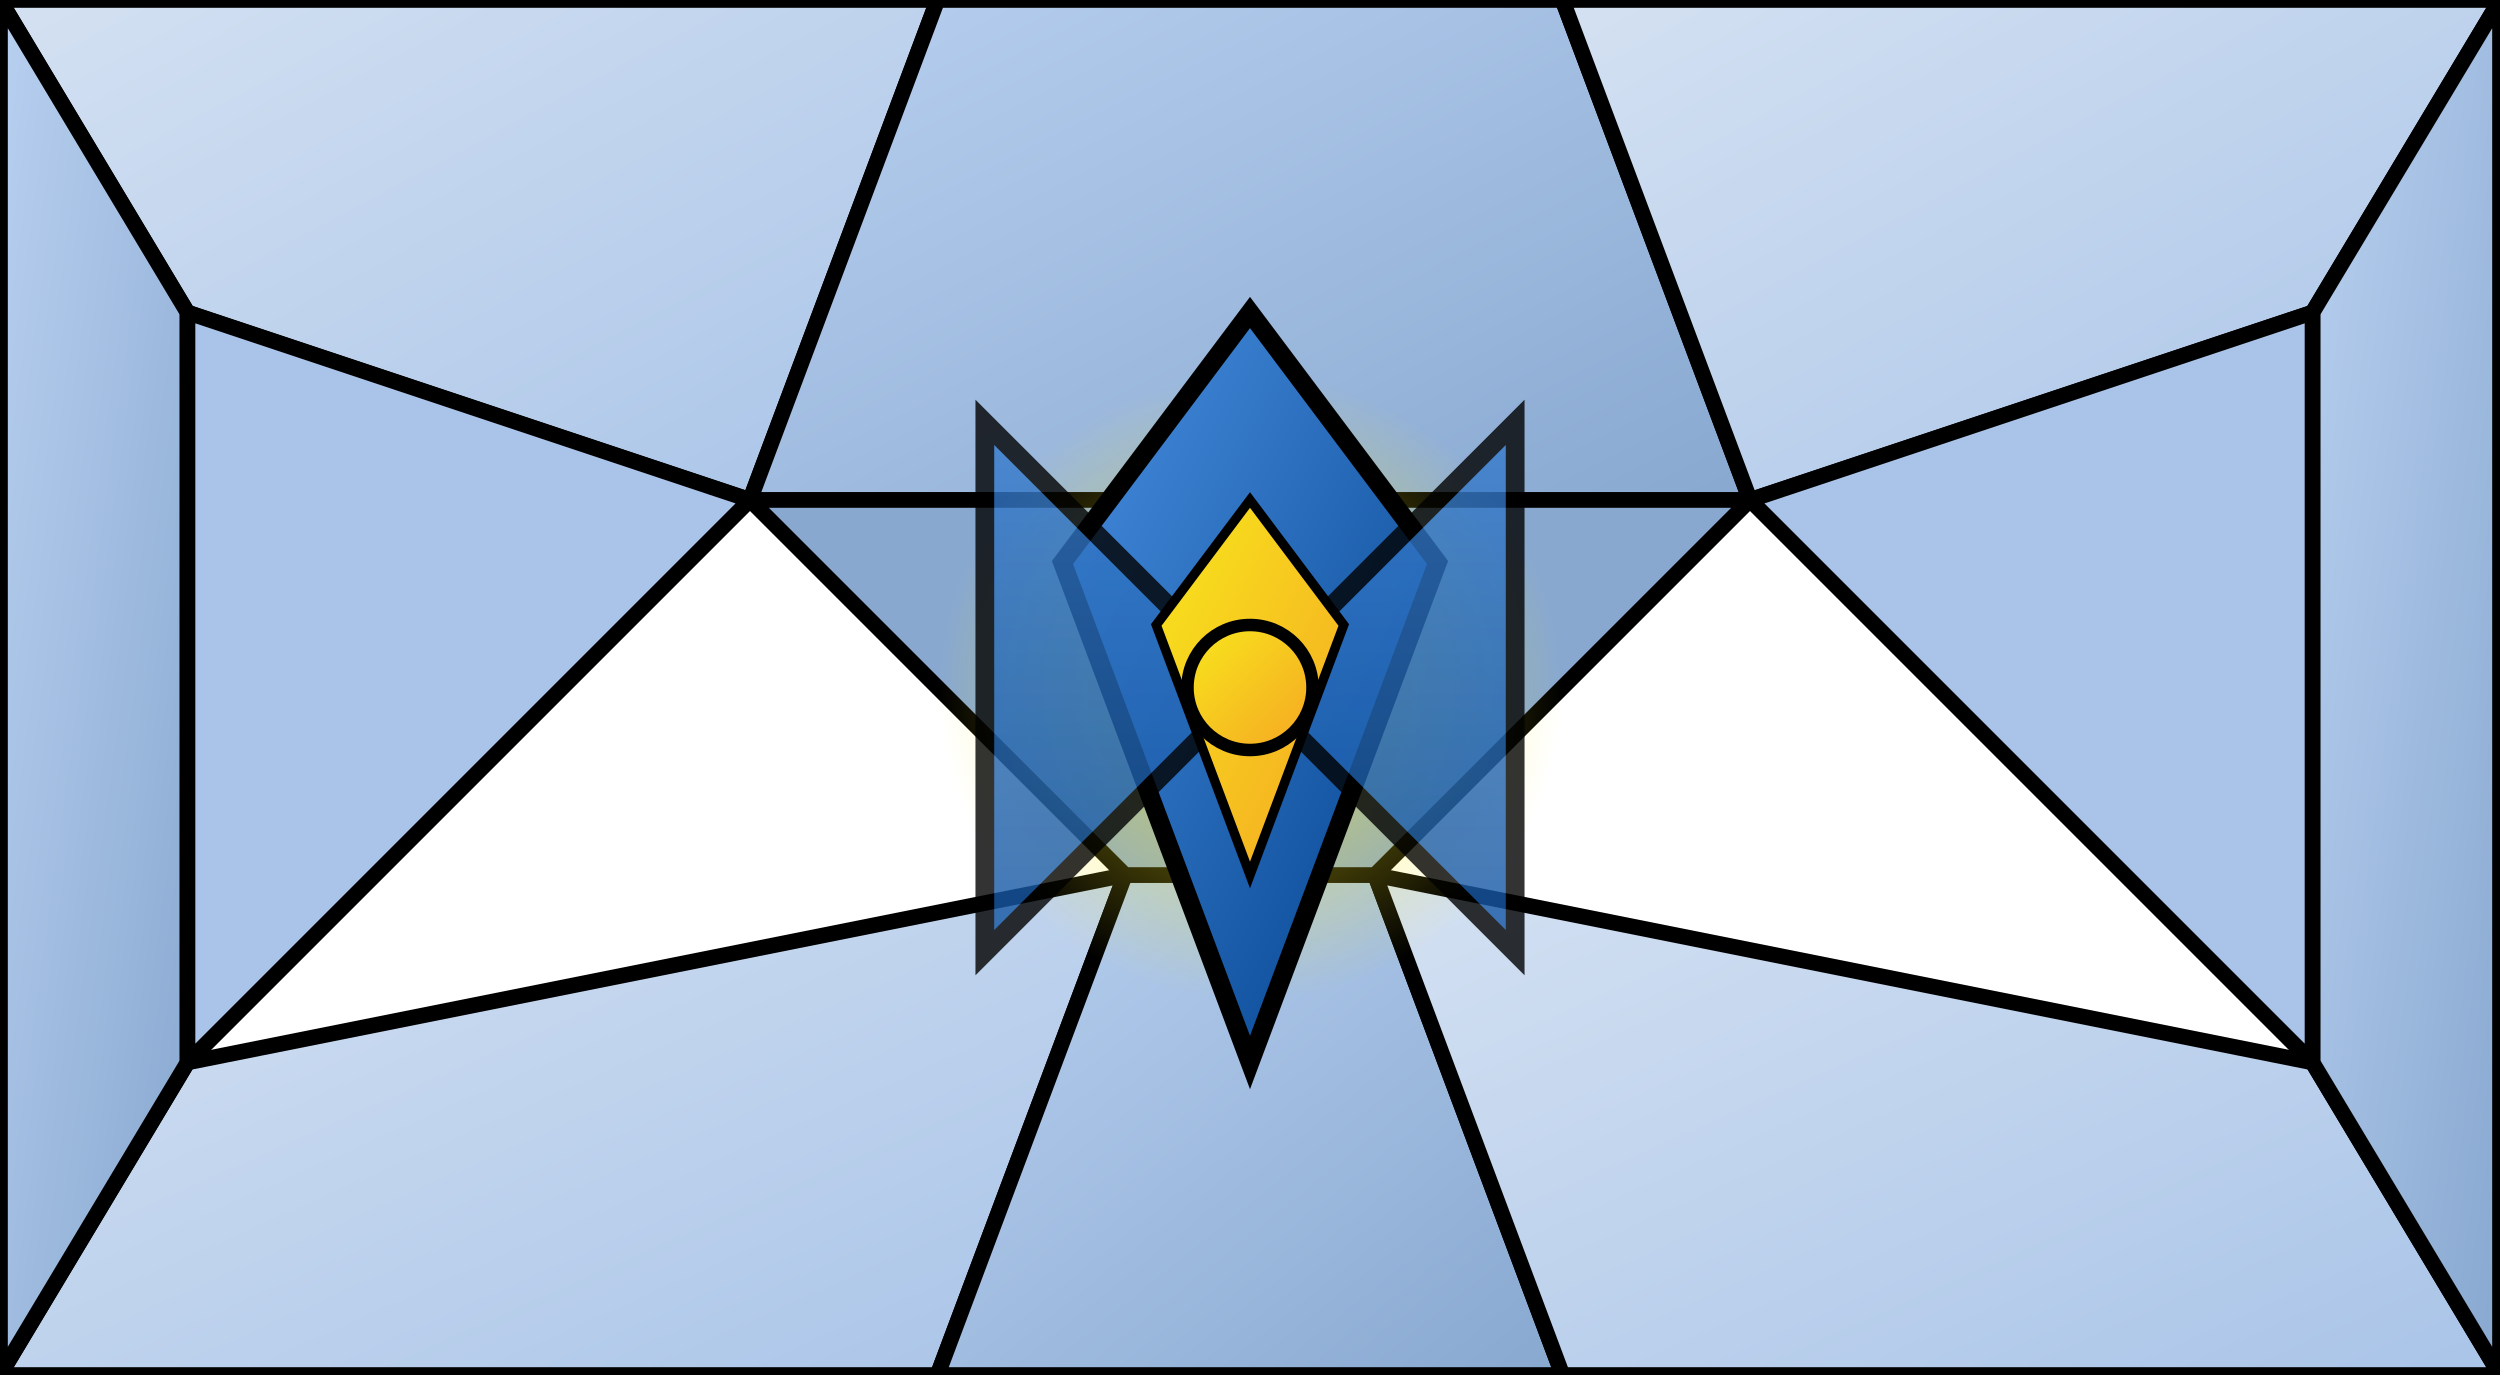
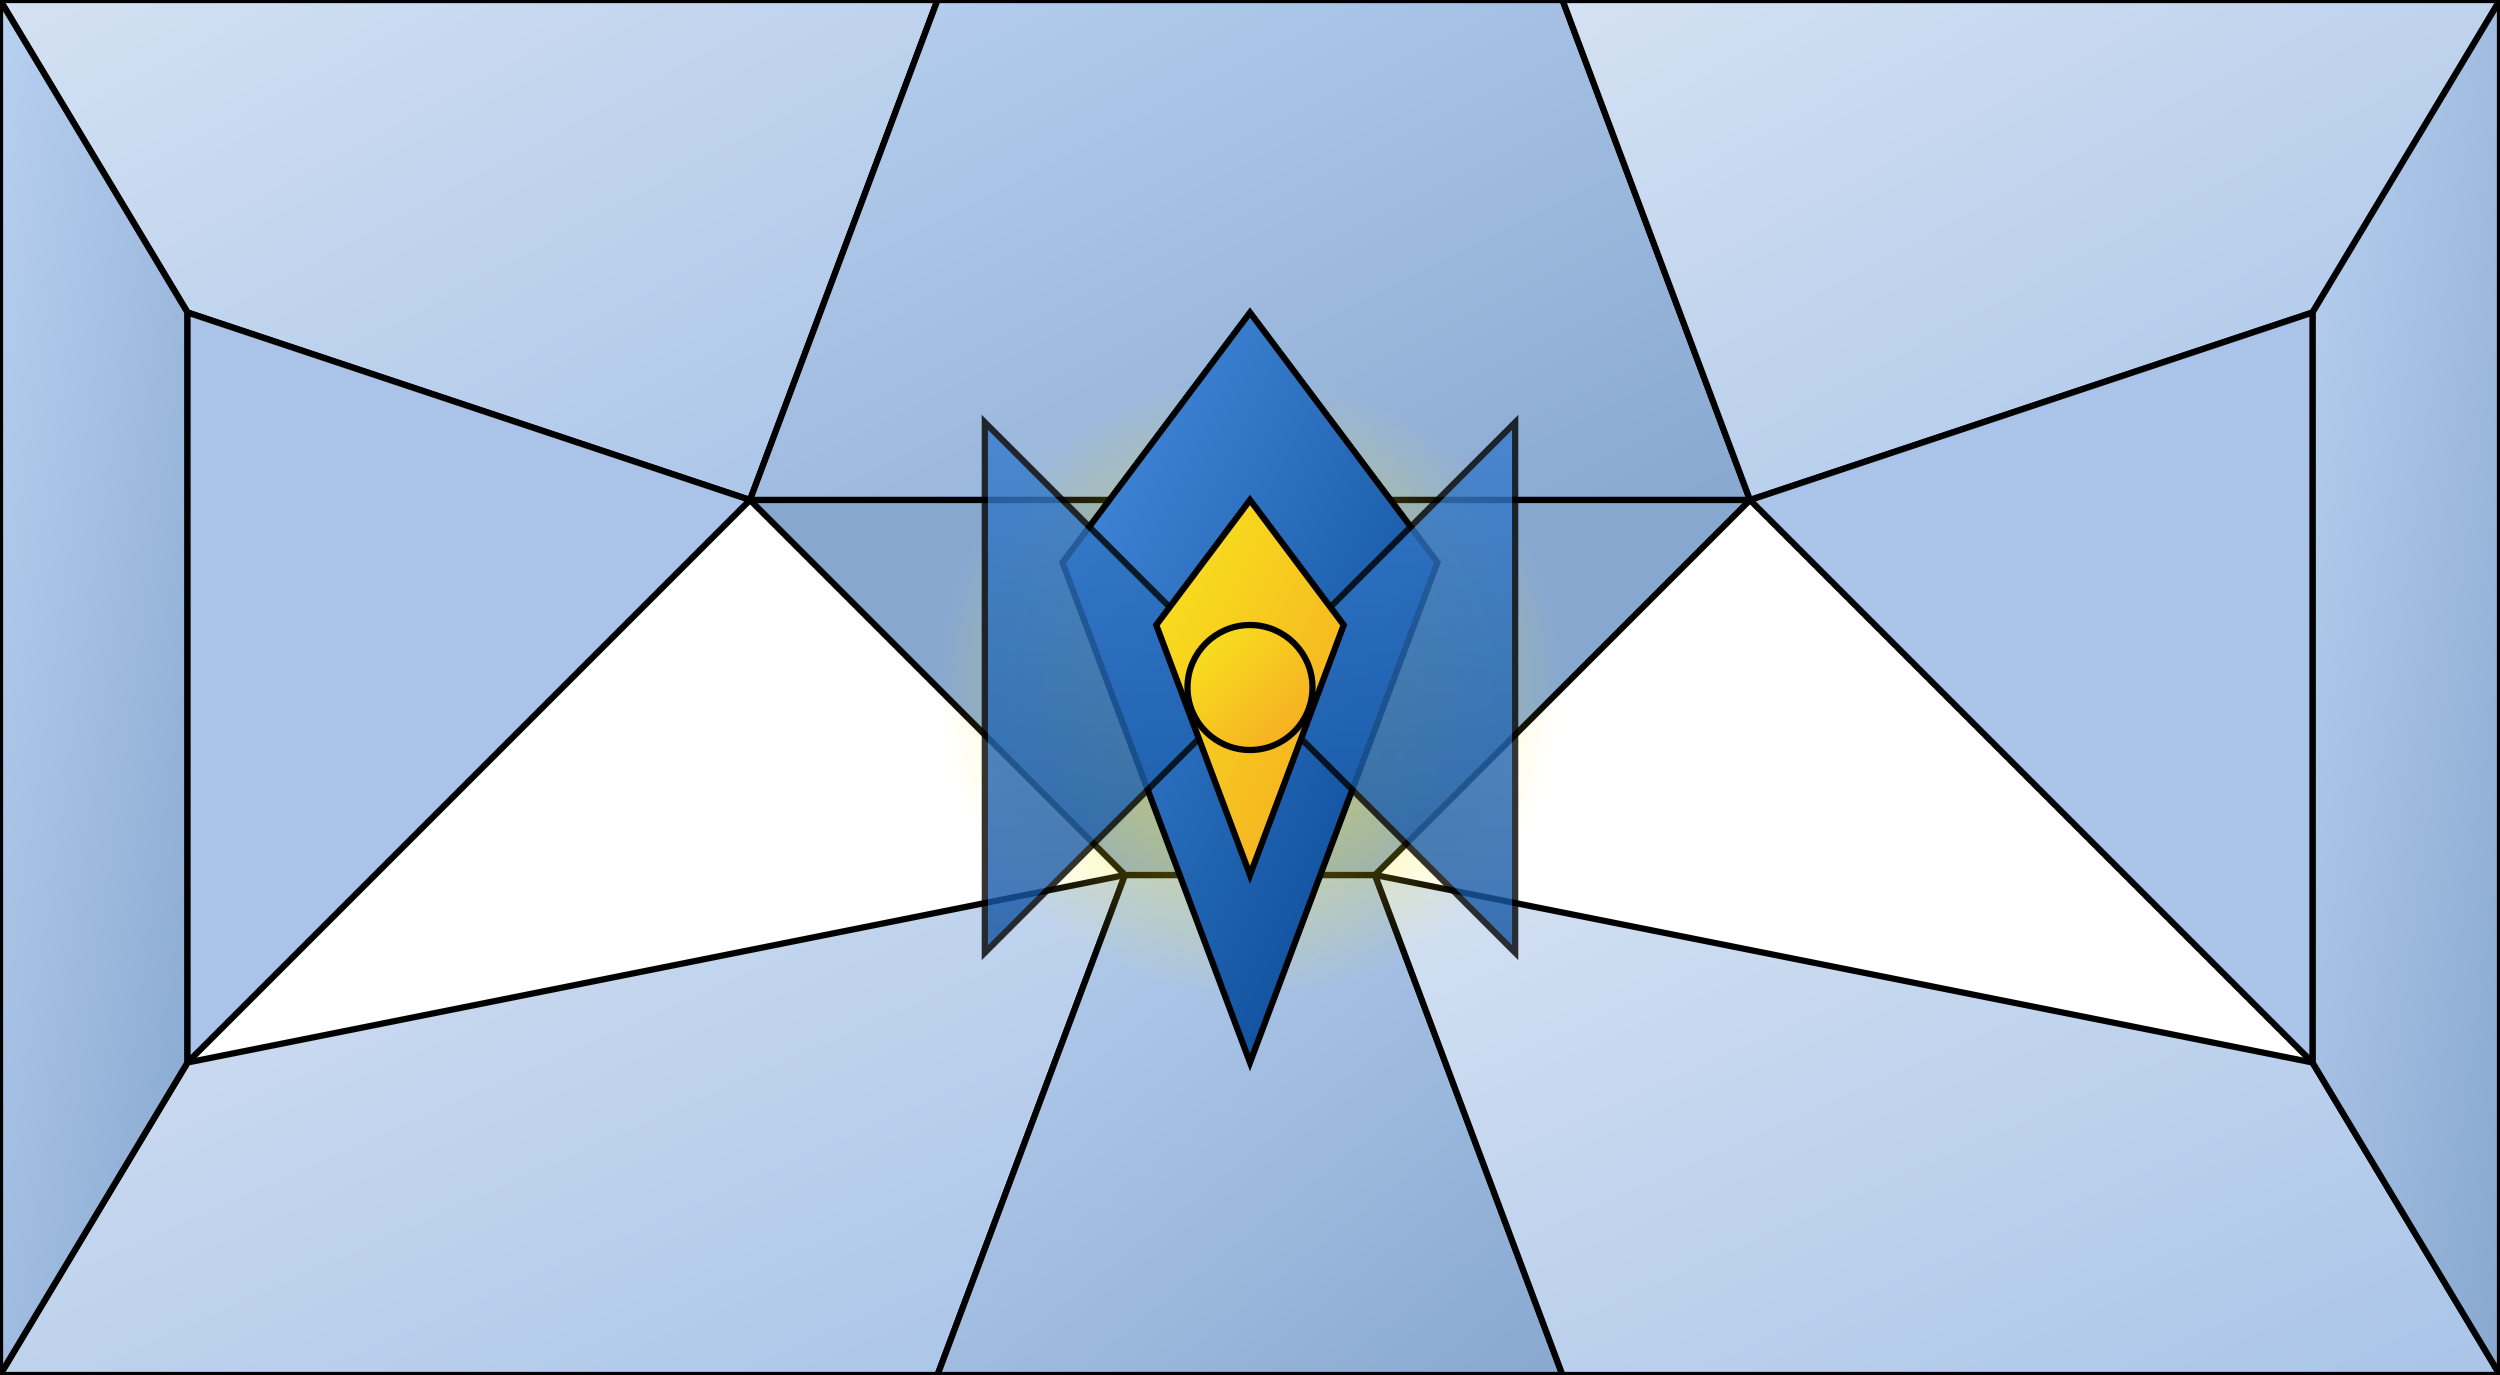
- <svg xmlns="http://www.w3.org/2000/svg" width="100%" height="220px" viewBox="0 0 400 220" style="background-color: #0a0a0a;">
+ <svg xmlns="http://www.w3.org/2000/svg" width="100%" height="100%" viewBox="0 0 400 220" preserveAspectRatio="xMidYMid meet" style="max-width: 100%; height: auto; display: block; margin: 0 auto; background-color: #0a0a0a;">
  <defs>
    <linearGradient id="product-grad" x1="0%" y1="0%" x2="100%" y2="100%">
      <stop offset="0%" style="stop-color:#4A90E2;" />
+       <animate attributeName="stop-color" values="#4A90E2;#FFFFFF;#4A90E2" dur="4s" repeatCount="indefinite" />
+       <animate attributeName="stop-opacity" values="0.3;0.8;0.3" dur="2s" repeatCount="indefinite" />
      <stop offset="100%" style="stop-color:#00408B;" />
    </linearGradient>
    <linearGradient id="accent-grad" x1="0%" y1="0%" x2="100%" y2="100%">
      <stop offset="0%" style="stop-color:#F8E71C;" />
+       <animate attributeName="stop-opacity" values="0.3;0.8;0.3" dur="2s" repeatCount="indefinite" />
      <stop offset="100%" style="stop-color:#F5A623;" />
    </linearGradient>
    <radialGradient id="glow">
      <stop offset="0%" stop-color="#F8E71C" stop-opacity="0.7" />
+       <animate attributeName="stop-opacity" values="0.3;0.8;0.3" dur="2s" repeatCount="indefinite" />
      <stop offset="100%" stop-color="#F8E71C" stop-opacity="0" />
    </radialGradient>
    <linearGradient id="glass-bg1" x1="0%" y1="0%" x2="100%" y2="100%">
      <stop offset="0%" style="stop-color:#D4E1F2;" />
+       <animate attributeName="stop-opacity" values="0.3;0.8;0.3" dur="2s" repeatCount="indefinite" />
      <stop offset="100%" style="stop-color:#A9C4E8;" />
    </linearGradient>
    <linearGradient id="glass-bg2" x1="0%" y1="0%" x2="100%" y2="100%">
      <stop offset="0%" style="stop-color:#B8D0F0;" />
+       <animate attributeName="stop-opacity" values="0.3;0.8;0.3" dur="2s" repeatCount="indefinite" />
      <stop offset="100%" style="stop-color:#88A8D0;" />
    </linearGradient>
  </defs>
-   <polygon points="0,0 150,0 120,80 30,50" fill="url(#glass-bg1)" stroke="#000" stroke-width="2.5" />
-   <polygon points="150,0 250,0 280,80 120,80" fill="url(#glass-bg2)" stroke="#000" stroke-width="2.5" />
-   <polygon points="250,0 400,0 370,50 280,80" fill="url(#glass-bg1)" stroke="#000" stroke-width="2.5" />
-   <polygon points="0,220 150,220 180,140 30,170" fill="url(#glass-bg1)" stroke="#000" stroke-width="2.5" />
-   <polygon points="150,220 250,220 220,140 180,140" fill="url(#glass-bg2)" stroke="#000" stroke-width="2.5" />
-   <polygon points="250,220 400,220 370,170 220,140" fill="url(#glass-bg1)" stroke="#000" stroke-width="2.5" />
-   <polygon points="0,0 30,50 30,170 0,220" fill="url(#glass-bg2)" stroke="#000" stroke-width="2.5" />
-   <polygon points="400,0 370,50 370,170 400,220" fill="url(#glass-bg2)" stroke="#000" stroke-width="2.5" />
-   <polygon points="30,50 120,80 30,170" fill="#A9C4E8" stroke="#000" stroke-width="2.5" />
-   <polygon points="370,50 280,80 370,170" fill="#A9C4E8" stroke="#000" stroke-width="2.5" />
-   <polygon points="120,80 280,80 220,140 180,140" fill="#88A8D0" stroke="#000" stroke-width="2.5" />
+   <polygon points="0,0 150,0 120,80 30,50" fill="url(#glass-bg1)" stroke="#000" stroke-width="1" />
+   <polygon points="150,0 250,0 280,80 120,80" fill="url(#glass-bg2)" stroke="#000" stroke-width="1" />
+   <polygon points="250,0 400,0 370,50 280,80" fill="url(#glass-bg1)" stroke="#000" stroke-width="1" />
+   <polygon points="0,220 150,220 180,140 30,170" fill="url(#glass-bg1)" stroke="#000" stroke-width="1" />
+   <polygon points="150,220 250,220 220,140 180,140" fill="url(#glass-bg2)" stroke="#000" stroke-width="1" />
+   <polygon points="250,220 400,220 370,170 220,140" fill="url(#glass-bg1)" stroke="#000" stroke-width="1" />
+   <polygon points="0,0 30,50 30,170 0,220" fill="url(#glass-bg2)" stroke="#000" stroke-width="1" />
+   <polygon points="400,0 370,50 370,170 400,220" fill="url(#glass-bg2)" stroke="#000" stroke-width="1" />
+   <polygon points="30,50 120,80 30,170" fill="#A9C4E8" stroke="#000" stroke-width="1" />
+   <polygon points="370,50 280,80 370,170" fill="#A9C4E8" stroke="#000" stroke-width="1" />
+   <polygon points="120,80 280,80 220,140 180,140" fill="#88A8D0" stroke="#000" stroke-width="1" />
  <circle cx="200" cy="110" r="50" fill="url(#glow)" />
-   <polygon points="200,50 230,90 200,170 170,90" fill="url(#product-grad)" stroke="#000" stroke-width="3" />
-   <polygon points="140,110 260,110 200,50 200,170" transform="rotate(45 200 110)" fill="url(#product-grad)" stroke="#000" stroke-width="3" opacity="0.8" />
-   <polygon points="200,80 215,100 200,140 185,100" fill="url(#accent-grad)" stroke="#000" stroke-width="1.5" />
-   <circle cx="200" cy="110" r="10" fill="url(#accent-grad)" stroke="#000" stroke-width="2" />
+   <animateTransform attributeName="transform" type="scale" values="1;1.05;1" dur="3s" repeatCount="indefinite" />&gt;
+   <polygon points="200,50 230,90 200,170 170,90" fill="url(#product-grad)" stroke="#000" stroke-width="1" />
+   <polygon points="140,110 260,110 200,50 200,170" transform="rotate(45 200 110)" fill="url(#product-grad)" stroke="#000" stroke-width="1" opacity="0.8" />
+   <polygon points="200,80 215,100 200,140 185,100" fill="url(#accent-grad)" stroke="#000" stroke-width="1" />
+   <circle cx="200" cy="110" r="10" fill="url(#accent-grad)" stroke="#000" stroke-width="1" />
</svg>
